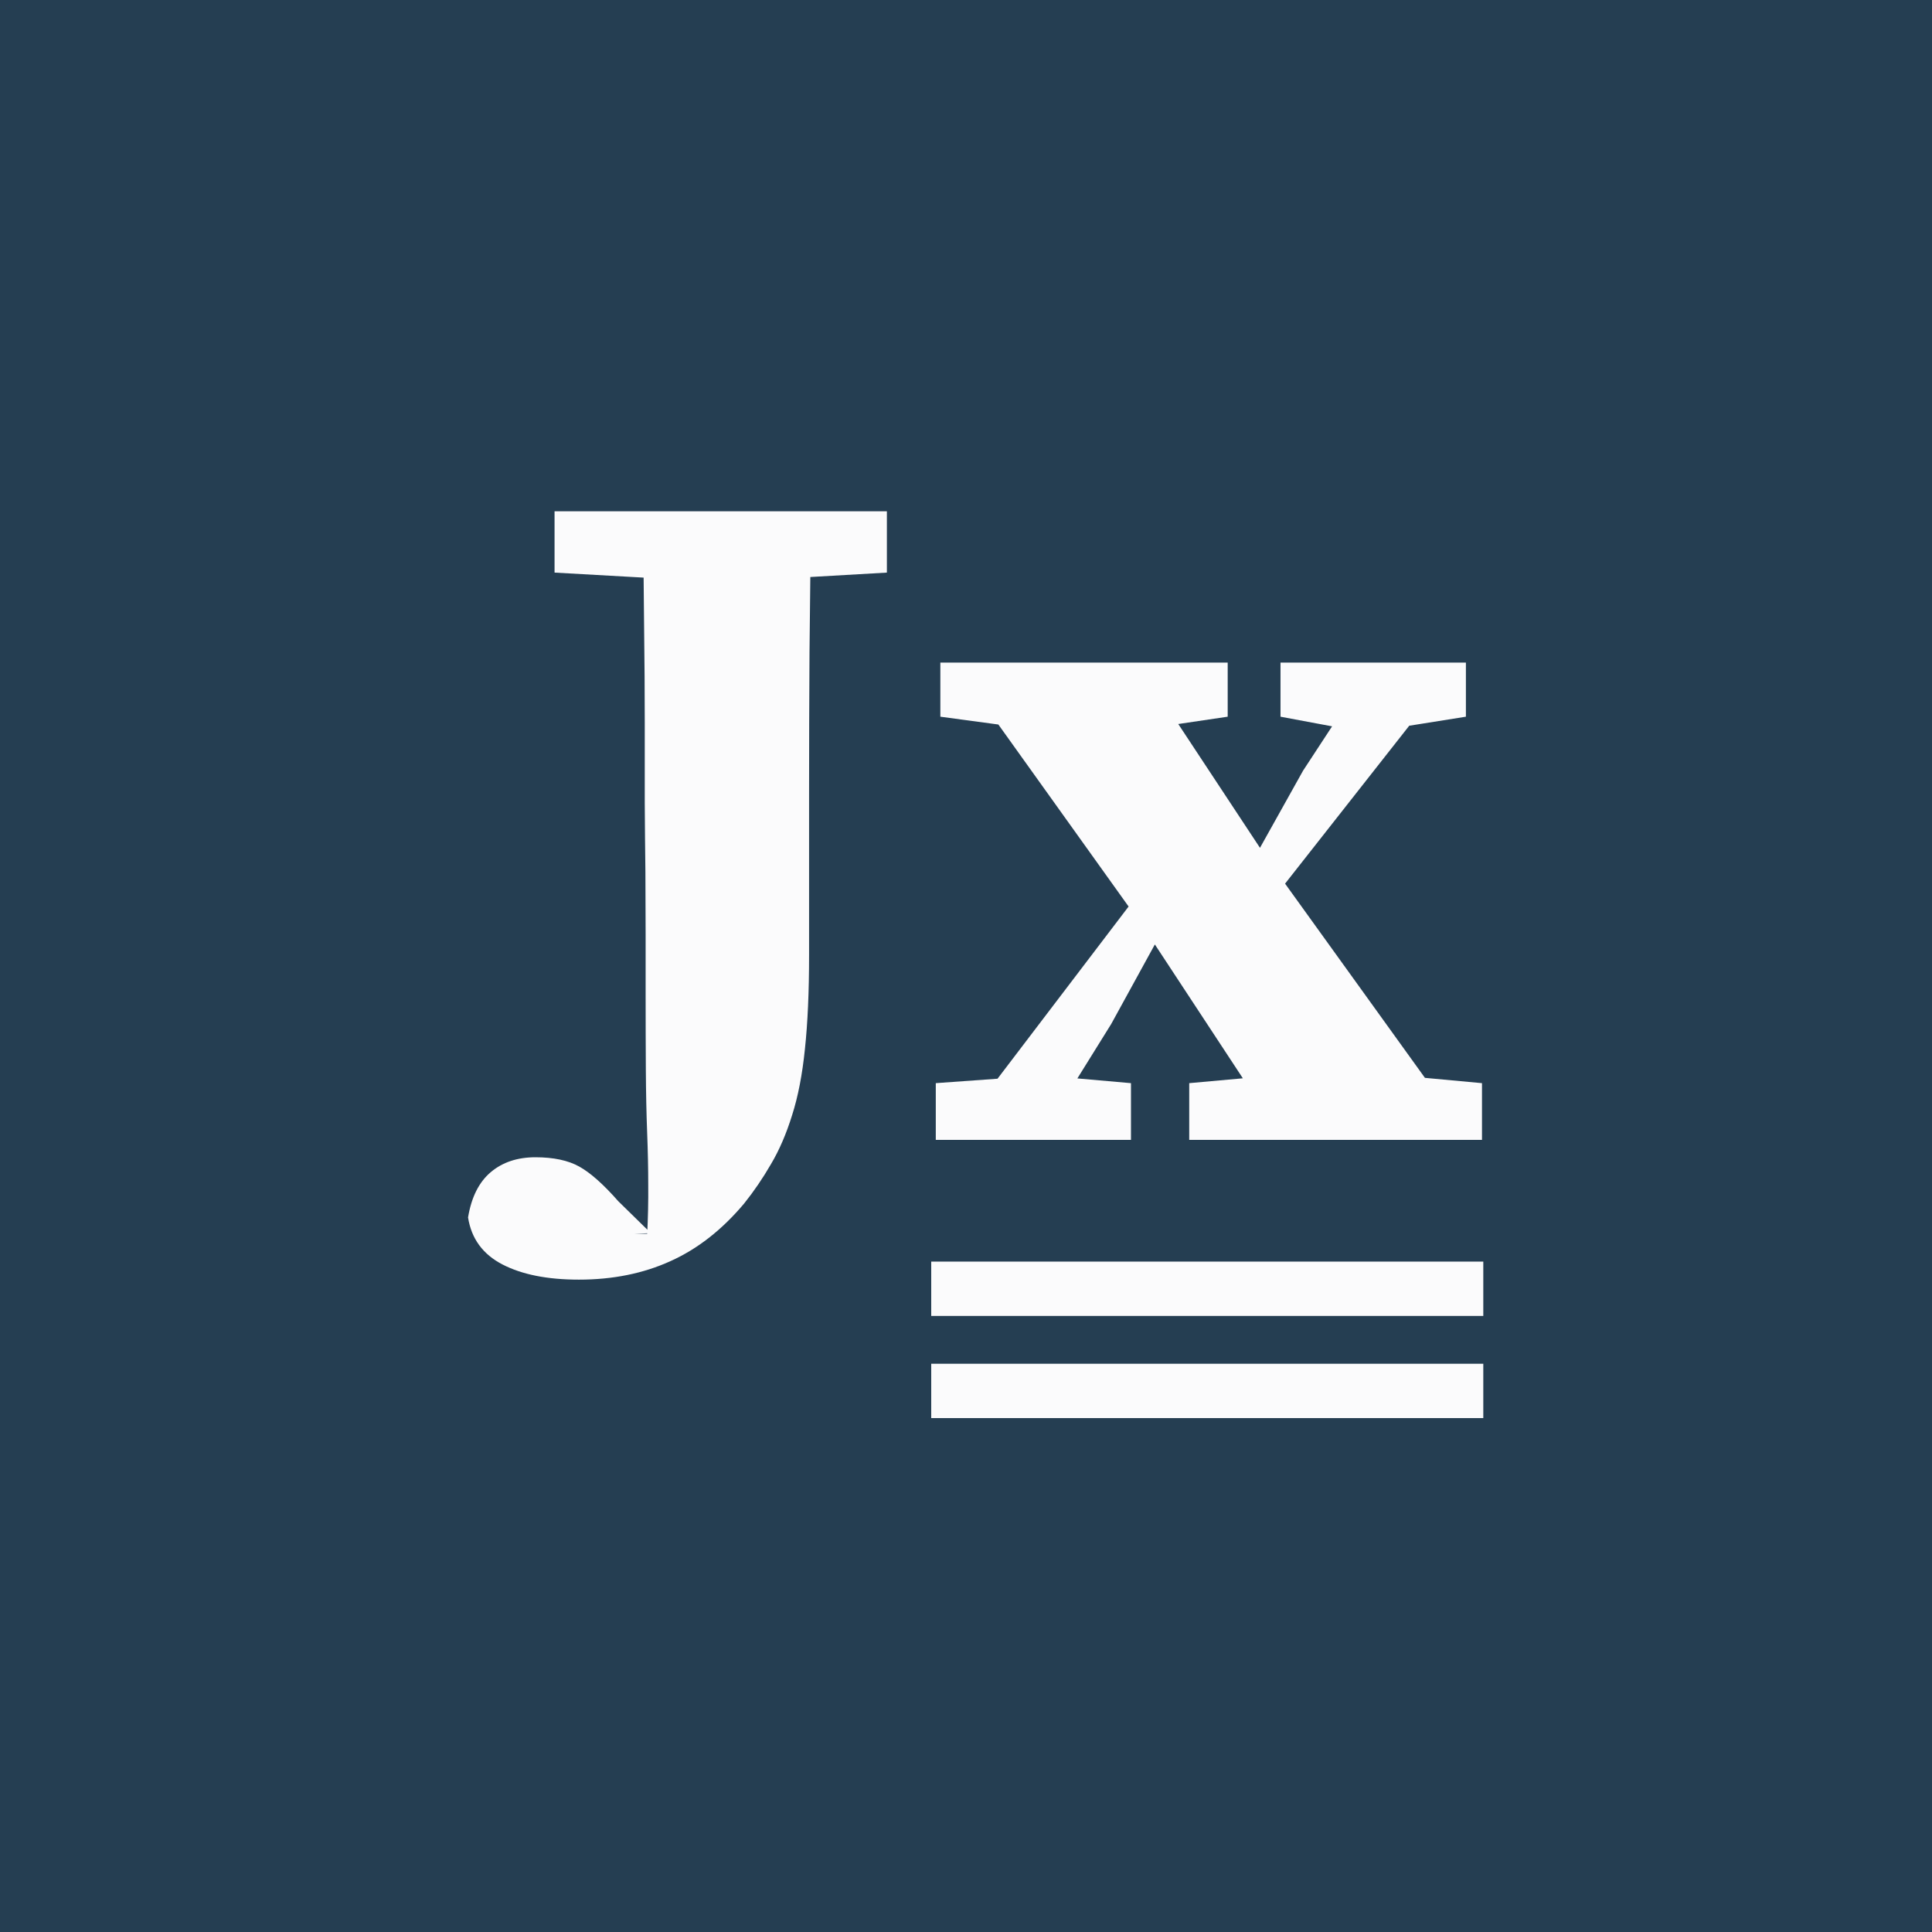
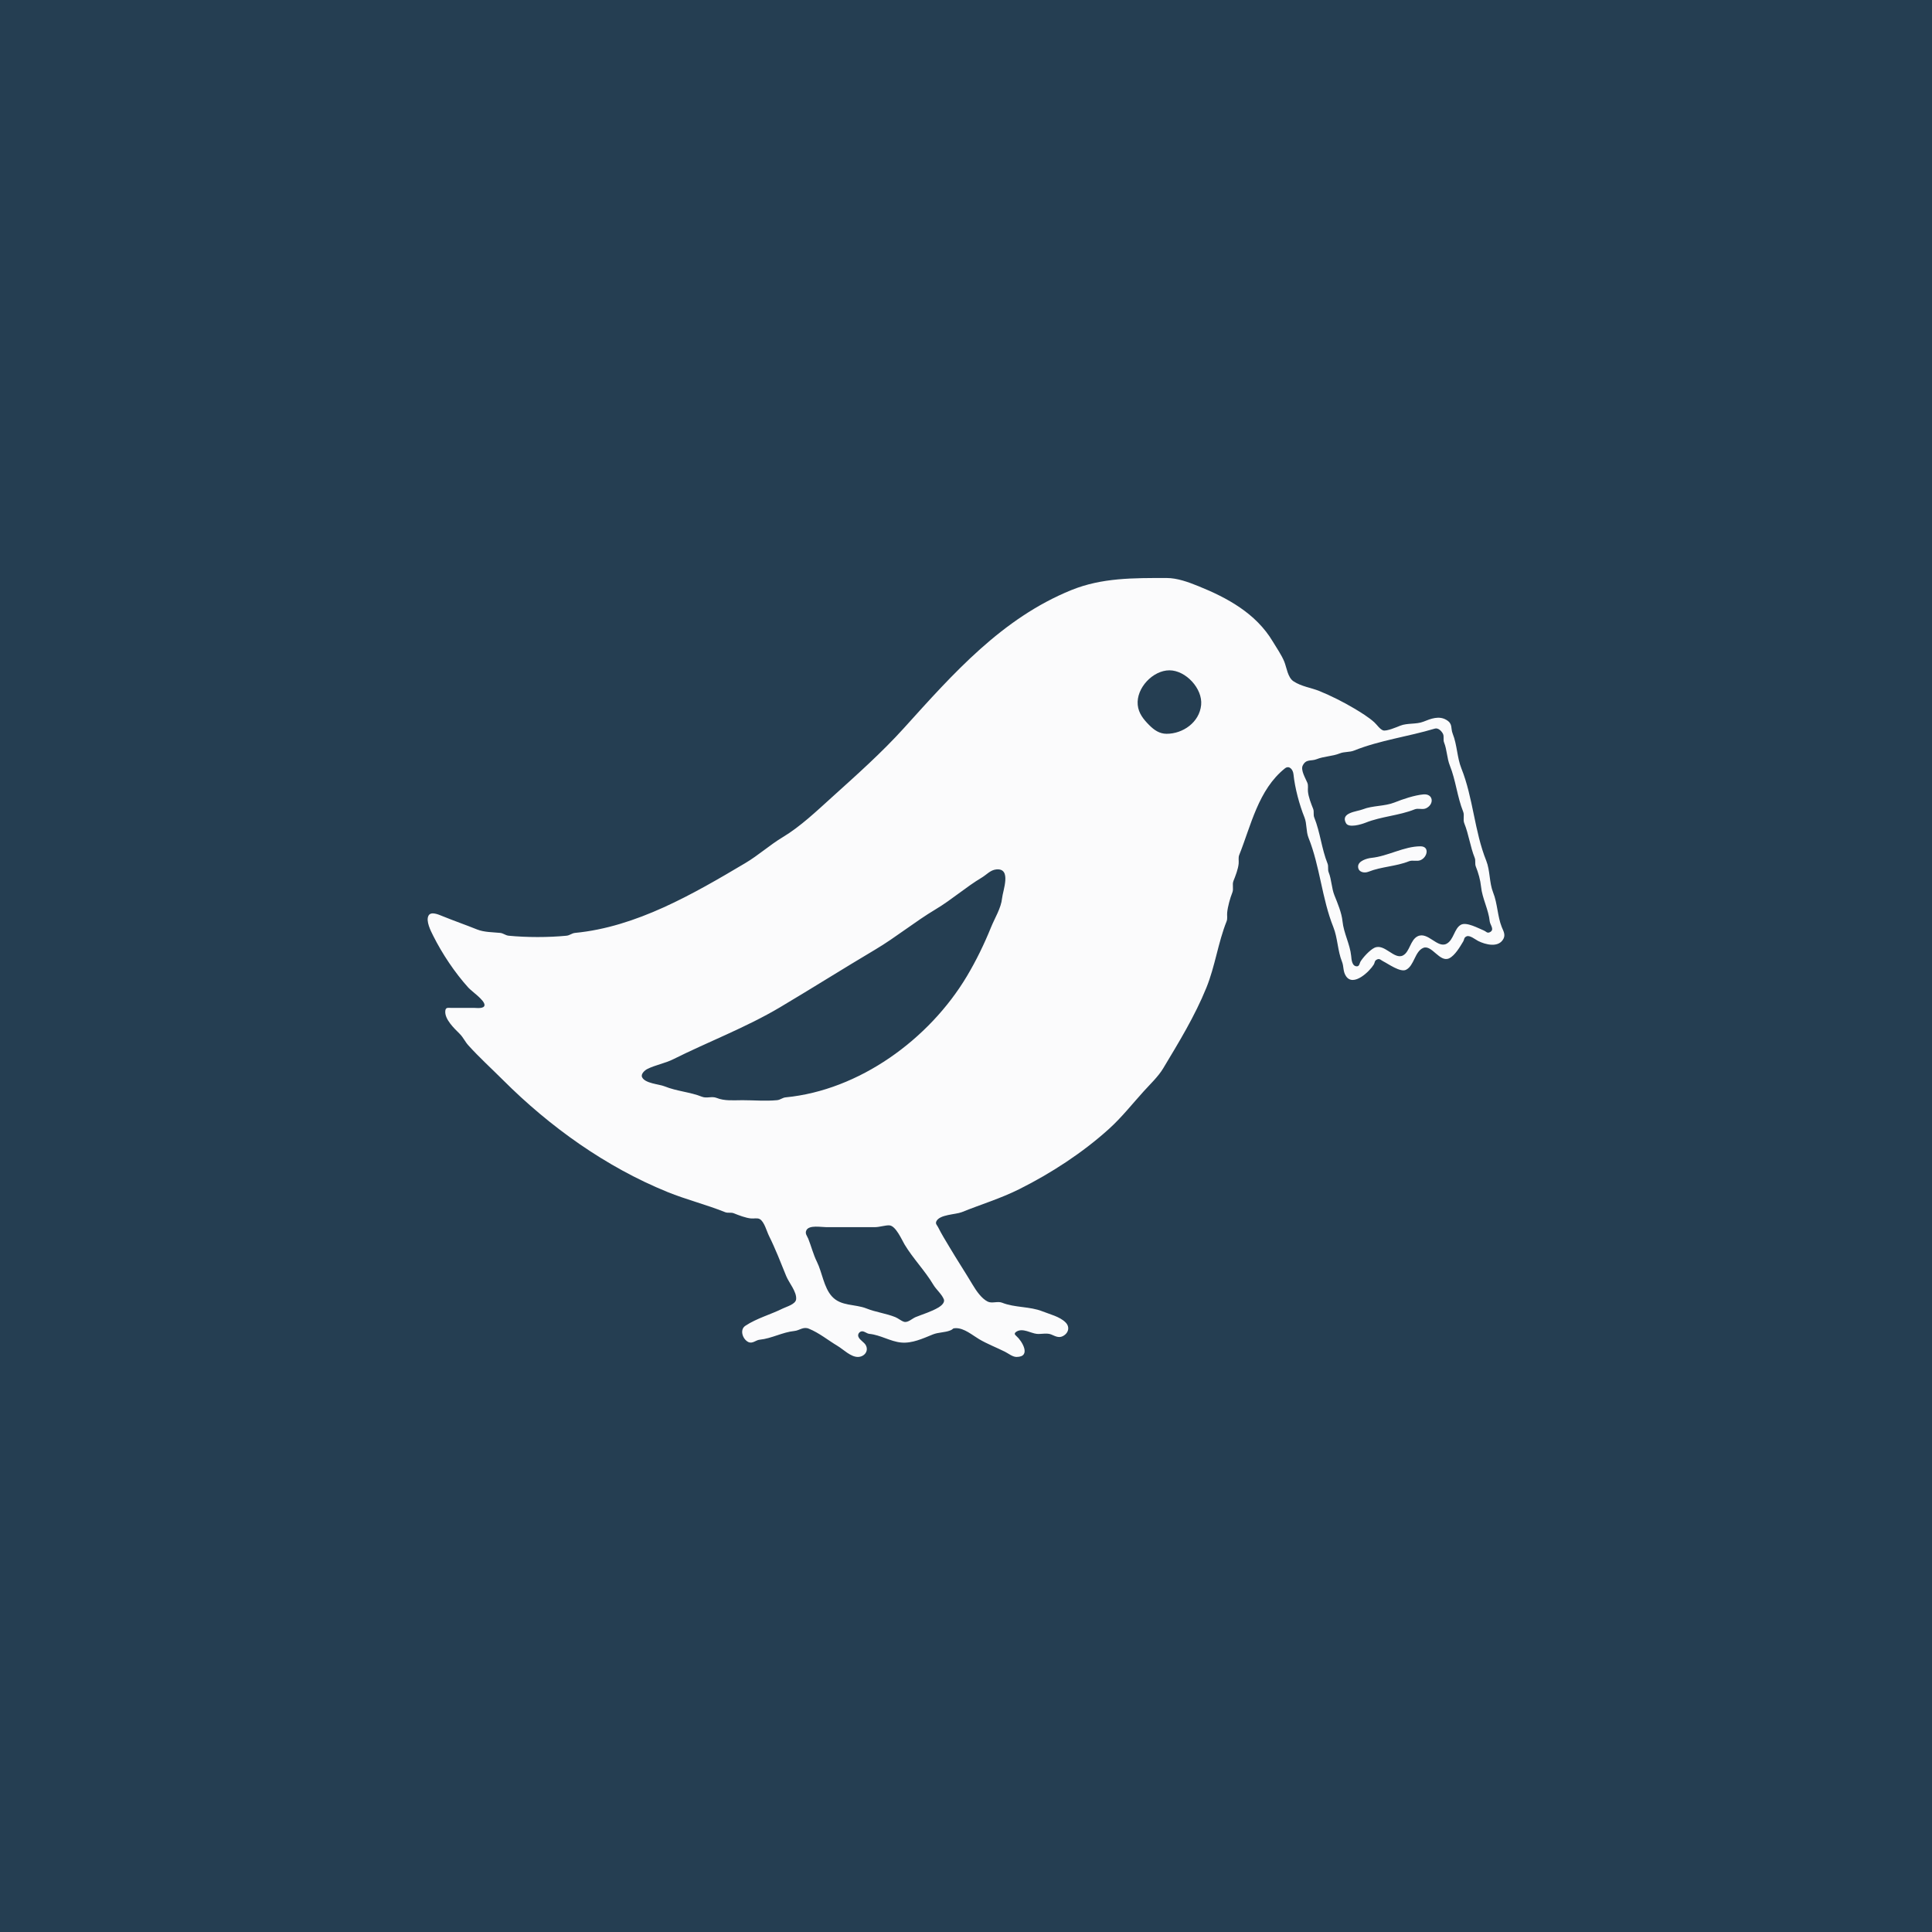
<svg xmlns="http://www.w3.org/2000/svg" viewBox="0 0 64 64">
-   <rect fill="#253e52" width="64" height="64" />
-   <g transform="translate(32 32) scale(0.72) translate(-32 -32)" fill="#fbfbfc">
-     <path d="M14.19 46.43Q12.02 46.43 10.67 45.73Q9.32 45.03 9.09 43.57Q9.32 42.17 10.14 41.48Q10.95 40.8 12.19 40.8Q13.44 40.8 14.21 41.23Q14.98 41.66 16 42.82L17.5 44.29L16.77 44.32H17.67L17.33 44.38Q17.39 43.2 17.38 42.07Q17.38 40.95 17.33 39.66Q17.28 38.37 17.27 36.79Q17.26 35.21 17.26 33.18Q17.26 31.85 17.26 30.51Q17.26 29.16 17.25 27.68Q17.23 26.2 17.22 24.5Q17.22 22.79 17.22 20.78Q17.22 18.77 17.19 16.38Q17.17 13.99 17.13 11.08H24.87Q24.83 14.34 24.8 17.56Q24.78 20.78 24.78 24.13V31.5Q24.78 34.03 24.59 35.81Q24.41 37.58 24 38.86Q23.6 40.15 23.03 41.11Q22.47 42.08 21.79 42.93Q20.27 44.74 18.4 45.58Q16.53 46.43 14.19 46.43ZM13.07 13.9V11.08H28.36V13.9L22.29 14.25H19.28Z" />
-     <path d="M30.61 40V37.39L34.65 37.1H36.3L39.59 37.39V40ZM31.4 39.88 41.28 26.9 43.07 29.13H41.72L38.68 34.67L35.44 39.88ZM42.27 40V37.39L47.14 36.95H51L55.74 37.39V40ZM45.14 30.17 43.53 28.13H44.65L47.51 23.01L50.6 18.29H54.48ZM46.6 40 40.23 30.31 31.45 18.04H39.9L45.88 27.1L55.17 40ZM30.82 20.53V18.04H44.04V20.53L39.85 21.15H35.42ZM46.47 20.53V18.04H55V20.53L51.11 21.15H49.79Z" />
-     <rect x="30.4" y="45.6" width="25.4" height="2.5" />
-     <rect x="30.4" y="50.3" width="25.4" height="2.5" />
-   </g>
+   <rect fill="#253e52" width="64" height="64" rx="0" />
+   <path fill-rule="evenodd" transform="translate(13.03 18) scale(0.095573)" d="M 268.00 12.00 C 256.52 12.00 245.59 11.89 235.00 16.19 C 210.95 25.96 194.08 45.09 176.99 64.00 C 169.27 72.55 160.44 80.38 152.00 88.01 C 146.74 92.76 141.08 98.16 135.00 101.81 C 130.48 104.52 126.55 108.11 122.00 110.81 C 103.82 121.61 84.19 132.96 63.00 135.01 C 61.83 135.12 61.17 135.88 60.00 135.99 C 53.74 136.60 46.26 136.60 40.00 135.99 C 38.83 135.88 38.17 135.12 37.00 135.01 C 34.36 134.75 31.47 134.80 29.00 133.81 C 25.02 132.21 21.00 130.82 17.00 129.19 C 15.73 128.68 13.06 127.46 12.20 129.01 C 11.17 130.86 13.00 134.38 13.81 136.00 C 16.93 142.24 21.33 148.83 26.01 154.00 C 27.11 155.23 31.60 158.28 31.60 159.99 C 31.60 161.42 28.77 161.00 28.00 161.00 C 25.33 161.00 22.67 160.99 20.00 161.00 C 18.97 161.00 18.14 160.75 18.01 162.01 C 17.69 164.92 21.10 168.10 23.00 170.00 C 24.27 171.27 24.84 172.72 26.01 174.00 C 29.78 178.18 34.02 182.02 38.00 186.00 C 54.24 202.24 73.73 216.17 95.00 224.81 C 101.55 227.47 108.45 229.18 115.00 231.81 C 115.98 232.20 117.02 231.80 118.00 232.19 C 119.73 232.89 122.14 233.82 124.00 233.99 C 124.90 234.08 126.16 233.74 126.99 234.20 C 128.57 235.07 129.42 238.46 130.19 240.00 C 132.41 244.46 134.32 249.38 136.19 254.00 C 137.12 256.28 139.87 259.41 139.61 262.00 C 139.43 263.74 136.24 264.57 135.00 265.19 C 130.80 267.29 125.97 268.56 122.01 271.19 C 119.92 272.58 121.11 275.86 123.00 276.80 C 124.49 277.54 125.60 276.14 127.00 276.01 C 131.11 275.60 134.87 273.41 139.00 272.99 C 140.79 272.82 142.03 271.40 144.00 272.19 C 147.61 273.65 150.71 276.23 154.00 278.19 C 155.98 279.38 158.51 281.99 161.00 281.99 C 163.12 281.99 164.84 280.08 163.80 278.00 C 163.21 276.83 161.69 276.22 161.20 275.00 C 160.91 274.26 161.31 273.52 162.01 273.20 C 163.00 272.76 164.01 273.90 165.00 273.99 C 168.86 274.37 172.25 276.63 176.00 276.99 C 179.83 277.36 183.58 275.57 187.00 274.19 C 188.91 273.42 191.15 273.55 193.00 272.81 C 194.25 272.31 193.65 272.01 195.00 272.01 C 197.91 272.01 200.66 274.42 203.00 275.81 C 205.84 277.49 209.05 278.71 212.00 280.19 C 213.19 280.78 214.62 281.99 216.00 281.99 C 221.31 281.97 217.80 276.33 216.01 274.81 C 215.31 274.22 215.08 273.78 216.01 273.20 C 218.15 271.87 221.02 273.80 223.00 273.99 C 224.57 274.15 226.50 273.59 228.00 274.19 C 229.25 274.69 230.55 275.53 232.00 274.80 C 234.03 273.79 234.60 271.61 232.99 270.01 C 230.99 268.00 227.52 267.20 225.00 266.19 C 220.60 264.43 215.40 264.95 211.00 263.19 C 209.45 262.57 207.50 263.55 206.00 262.80 C 203.83 261.72 201.98 258.96 200.81 257.00 C 198.20 252.62 195.41 248.38 192.81 244.00 C 191.41 241.64 190.04 239.48 188.81 237.00 C 188.48 236.32 187.81 235.88 188.20 235.01 C 189.29 232.58 194.88 232.66 197.00 231.81 C 203.68 229.11 210.45 227.09 217.00 223.81 C 228.00 218.31 238.90 211.21 248.00 202.99 C 252.43 198.99 256.10 194.32 260.01 190.00 C 262.22 187.55 265.11 184.83 266.81 182.00 C 272.28 172.88 277.78 163.92 281.81 154.00 C 284.84 146.53 285.86 138.37 288.81 131.00 C 289.19 130.05 288.91 128.98 289.01 128.00 C 289.21 125.90 290.02 122.96 290.81 121.00 C 291.32 119.72 290.68 118.28 291.19 117.00 C 291.89 115.27 292.82 112.86 292.99 111.00 C 293.09 110.02 292.81 108.95 293.19 108.00 C 297.26 97.85 299.79 85.39 309.00 78.01 C 310.53 76.79 311.83 78.41 311.99 80.00 C 312.48 84.76 314.03 90.58 315.81 95.00 C 316.67 97.15 316.33 99.85 317.19 102.00 C 321.18 111.94 321.84 123.11 325.81 133.00 C 327.32 136.78 327.28 141.19 328.81 145.00 C 329.49 146.70 329.09 148.33 330.19 149.99 C 332.76 153.87 338.45 148.26 339.81 146.00 C 340.28 145.21 339.99 144.66 341.01 144.20 C 341.88 143.81 342.32 144.48 343.00 144.81 C 344.77 145.69 349.02 148.79 351.00 147.80 C 353.88 146.36 354.02 141.41 357.00 140.20 C 359.96 139.01 362.71 145.44 366.00 143.80 C 367.98 142.82 369.72 139.82 370.81 138.00 C 371.28 137.21 371.00 136.65 372.01 136.20 C 373.11 135.71 375.06 137.34 376.00 137.81 C 378.51 139.07 383.14 140.31 384.80 137.00 C 385.53 135.55 384.69 134.25 384.19 133.00 C 382.68 129.22 382.72 124.81 381.19 121.00 C 379.83 117.59 380.17 113.41 378.81 110.00 C 374.70 99.76 374.28 88.20 370.19 78.00 C 368.68 74.22 368.72 69.81 367.19 66.00 C 366.39 63.99 367.32 62.58 365.00 61.19 C 362.43 59.65 359.62 60.76 357.00 61.81 C 354.59 62.77 351.46 62.21 349.00 63.19 C 347.86 63.65 344.13 65.25 343.00 64.80 C 341.86 64.34 340.89 62.81 340.00 62.01 C 338.07 60.26 335.26 58.53 333.00 57.19 C 329.33 55.01 324.96 52.80 321.00 51.19 C 318.03 49.99 314.79 49.64 312.01 47.81 C 309.98 46.47 309.63 43.02 308.81 41.00 C 307.85 38.64 306.12 36.20 304.81 34.00 C 299.00 24.27 289.05 18.86 279.00 14.81 C 275.58 13.43 271.74 12.00 268.00 12.00 Z M 172.00 236.39 C 174.19 236.61 176.25 241.42 177.19 243.00 C 180.13 247.90 184.26 252.08 187.19 257.00 C 188.18 258.65 190.09 260.22 190.80 262.00 C 191.26 263.17 189.83 264.31 189.00 264.81 C 186.46 266.32 183.66 267.11 181.00 268.19 C 179.86 268.66 178.32 270.21 177.00 269.80 C 175.98 269.49 174.99 268.59 174.00 268.19 C 170.75 266.88 167.27 266.50 164.00 265.19 C 160.02 263.60 155.17 264.49 152.01 261.00 C 149.19 257.90 148.65 252.70 146.81 249.00 C 145.55 246.46 144.86 243.62 143.81 241.00 C 143.41 240.02 142.55 239.18 143.20 238.01 C 144.19 236.21 148.28 237.00 150.00 237.00 C 155.67 237.00 161.33 237.00 167.00 237.00 C 168.50 237.00 170.71 236.26 172.00 236.39 Z M 209.00 113.01 C 214.38 112.50 211.26 120.32 210.99 123.00 C 210.66 126.40 208.46 129.87 207.19 133.00 C 204.81 138.87 202.07 144.53 198.81 150.00 C 185.68 172.00 161.38 189.55 136.00 192.01 C 134.83 192.12 134.17 192.88 133.00 192.99 C 129.08 193.37 124.94 193.00 121.00 193.00 C 117.89 193.00 114.85 193.34 112.00 192.19 C 110.42 191.56 108.58 192.44 107.00 191.81 C 102.86 190.15 98.24 189.91 94.00 188.19 C 92.09 187.42 87.18 187.20 86.20 184.99 C 85.72 183.89 87.18 182.61 88.00 182.20 C 90.81 180.78 94.15 180.24 97.00 178.81 C 109.12 172.75 122.26 167.78 134.00 160.81 C 145.06 154.24 155.95 147.37 167.00 140.81 C 174.22 136.52 180.79 131.11 188.00 126.81 C 193.57 123.48 198.45 119.12 204.00 115.81 C 205.65 114.82 206.95 113.20 209.00 113.01 Z M 361.00 64.20 C 362.16 63.85 363.33 65.07 363.80 66.00 C 364.27 66.93 363.81 68.04 364.19 69.00 C 365.21 71.55 365.18 74.48 366.19 77.00 C 368.25 82.13 368.76 87.89 370.81 93.00 C 371.32 94.28 370.68 95.72 371.19 97.00 C 372.77 100.93 373.25 105.12 374.81 109.00 C 375.20 109.98 374.80 111.02 375.19 112.00 C 376.06 114.17 376.77 116.65 377.01 119.00 C 377.41 123.04 379.60 126.91 380.01 131.00 C 380.13 132.23 381.87 133.95 379.99 134.80 C 379.07 135.21 378.75 134.49 378.00 134.19 C 376.16 133.46 371.98 131.10 370.01 132.20 C 367.69 133.48 367.53 137.54 365.00 138.80 C 361.81 140.39 358.54 134.42 355.00 136.20 C 352.48 137.46 352.31 141.53 349.99 142.80 C 346.93 144.49 343.50 138.45 340.00 140.20 C 338.41 140.99 336.10 143.49 335.19 145.00 C 334.93 145.44 334.86 146.60 333.99 146.60 C 332.20 146.60 332.11 144.12 331.99 143.00 C 331.59 138.96 329.40 135.09 328.99 131.00 C 328.70 128.07 327.29 124.73 326.19 122.00 C 325.18 119.48 325.21 116.55 324.19 114.00 C 323.80 113.02 324.20 111.98 323.81 111.00 C 321.74 105.85 321.28 100.21 319.19 95.00 C 318.80 94.02 319.20 92.98 318.81 92.00 C 318.11 90.27 317.18 87.86 317.01 86.00 C 316.91 85.02 317.19 83.95 316.81 83.00 C 316.22 81.54 314.40 78.59 315.20 77.00 C 316.38 74.63 318.10 75.57 320.00 74.81 C 322.55 73.79 325.48 73.82 328.00 72.81 C 329.66 72.14 331.40 72.45 333.00 71.81 C 341.95 68.22 351.81 66.97 361.00 64.20 Z M 356.00 105.00 C 350.32 105.00 344.67 108.44 339.00 109.01 C 337.49 109.16 334.39 110.06 334.39 112.00 C 334.39 113.98 336.50 114.41 338.00 113.81 C 342.43 112.03 347.52 111.99 352.00 110.19 C 353.28 109.68 354.72 110.32 356.00 109.81 C 358.42 108.83 359.27 105.00 356.00 105.00 Z M 357.00 87.01 C 353.93 87.29 349.85 88.66 347.00 89.81 C 343.59 91.17 339.41 90.83 336.00 92.19 C 334.04 92.98 328.14 93.28 330.20 96.99 C 331.16 98.73 335.51 97.40 337.00 96.81 C 342.44 94.63 348.56 94.37 354.00 92.19 C 355.26 91.69 356.78 92.41 358.00 91.80 C 360.89 90.35 360.44 86.68 357.00 87.01 Z M 269.00 44.00 C 274.66 44.00 280.54 50.33 279.99 56.00 C 279.41 62.03 273.66 66.02 268.00 66.00 C 265.53 65.99 263.70 64.70 262.00 63.00 C 260.03 61.03 258.28 58.87 258.01 56.00 C 257.44 50.14 263.27 44.00 269.00 44.00 Z" fill="#fbfbfc" />
</svg>
